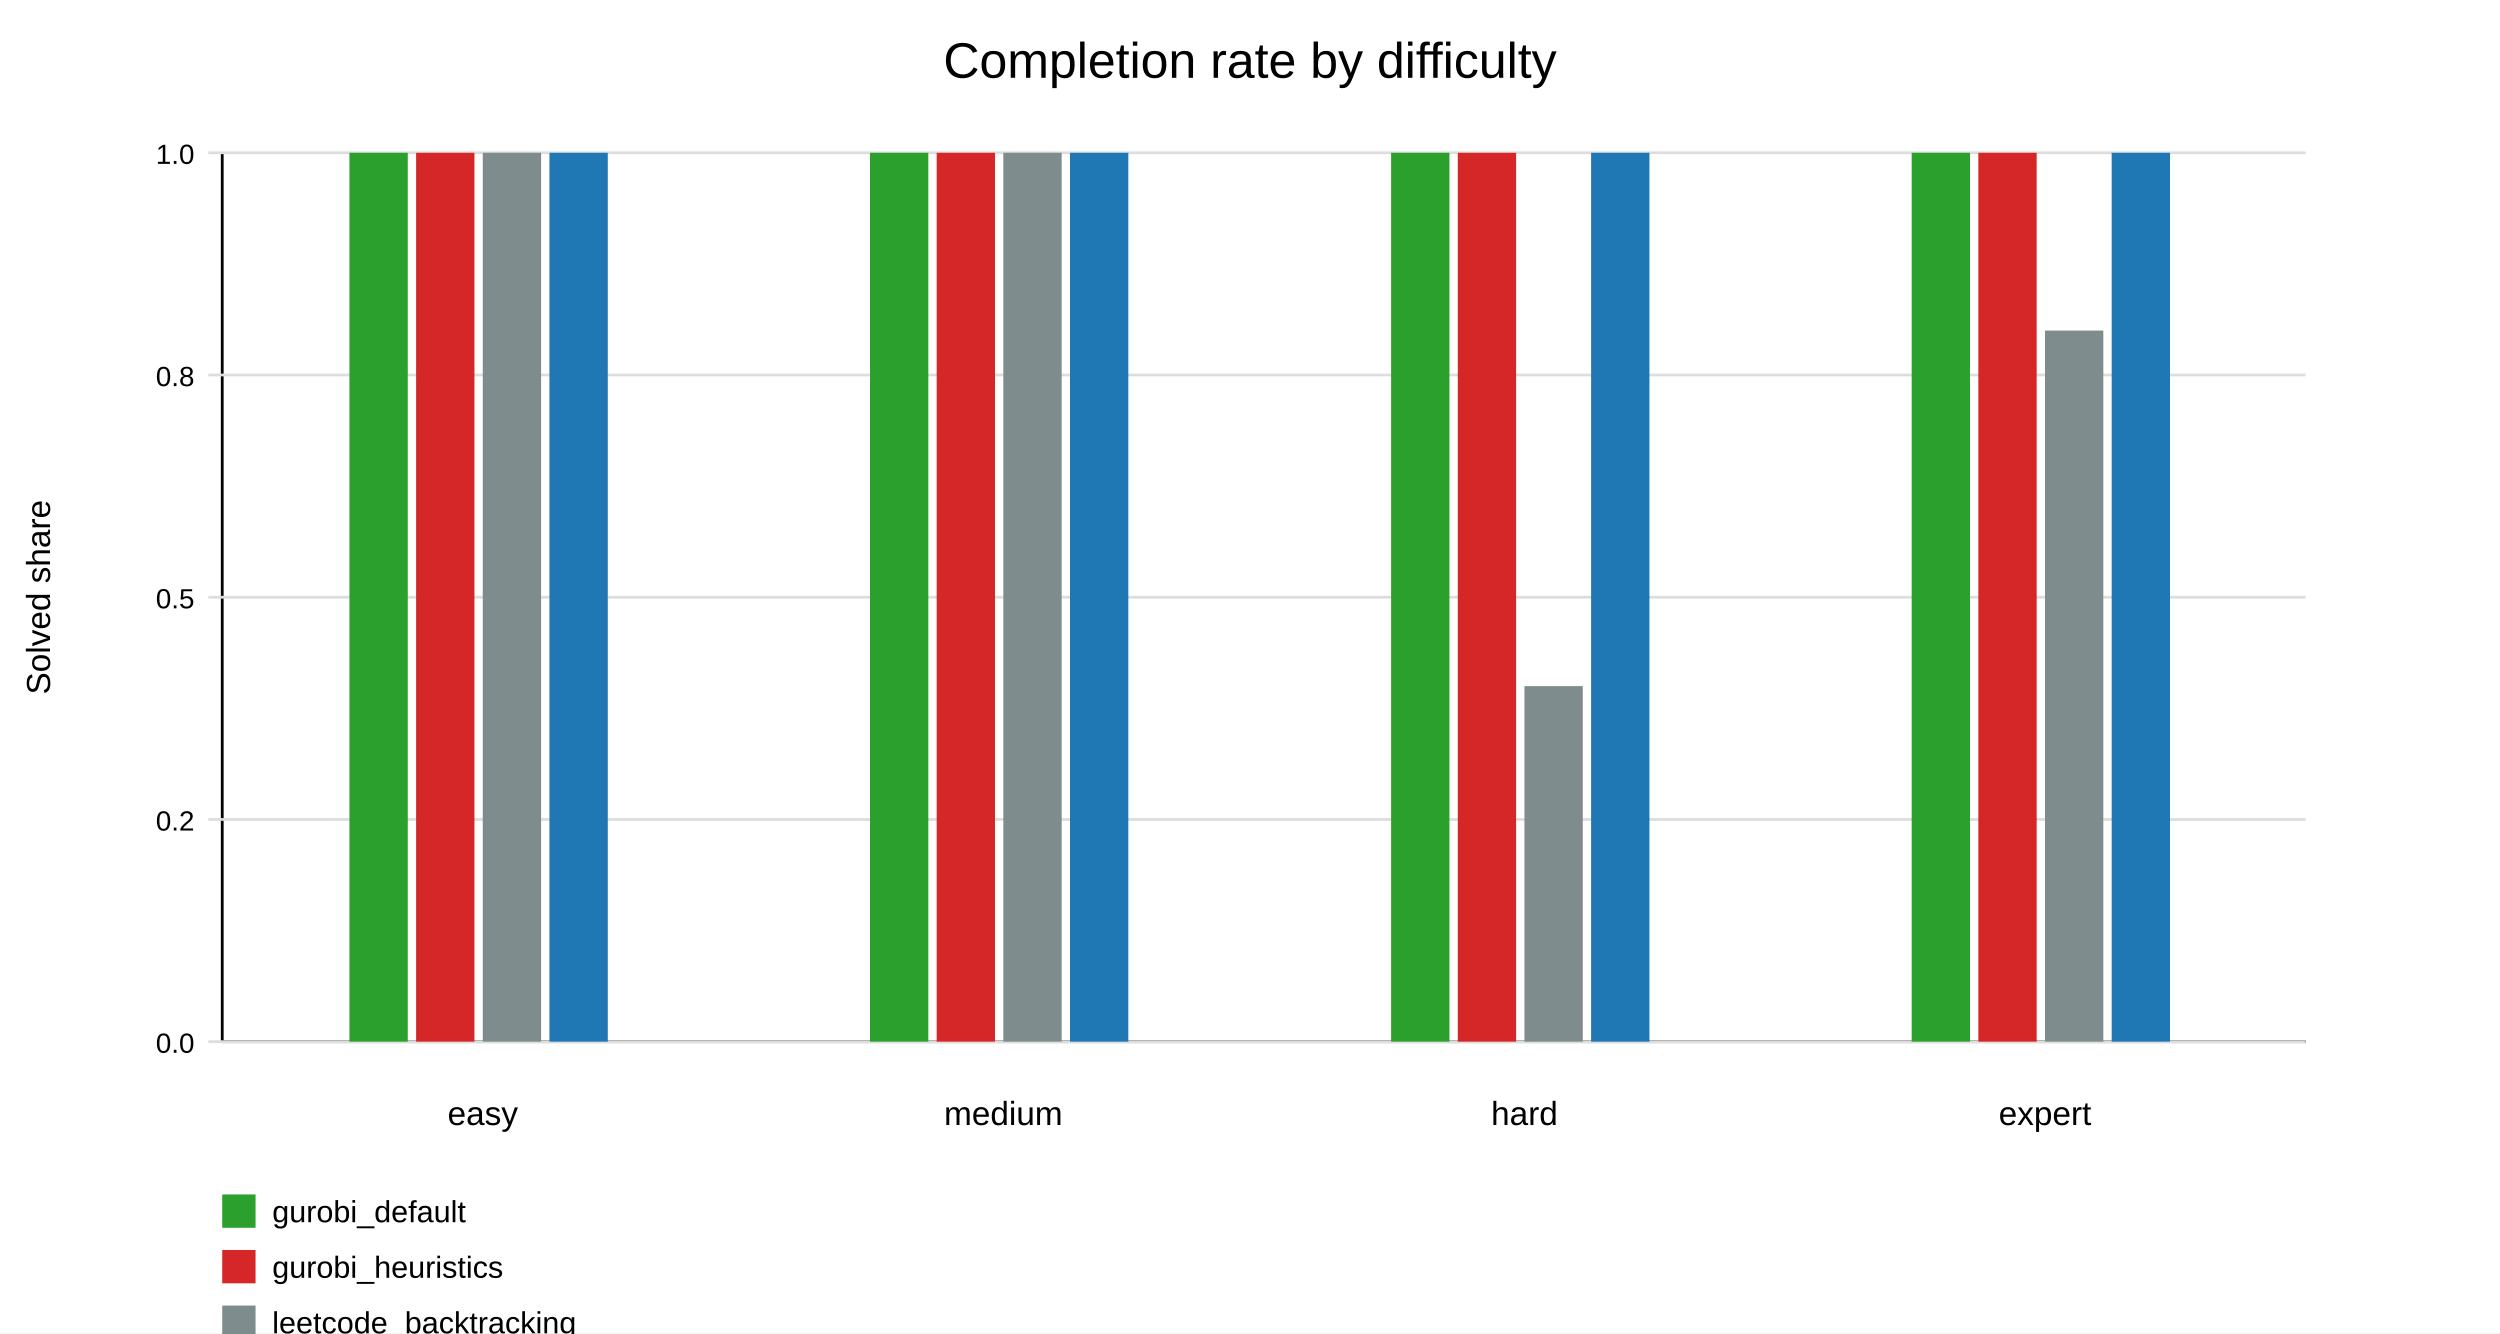
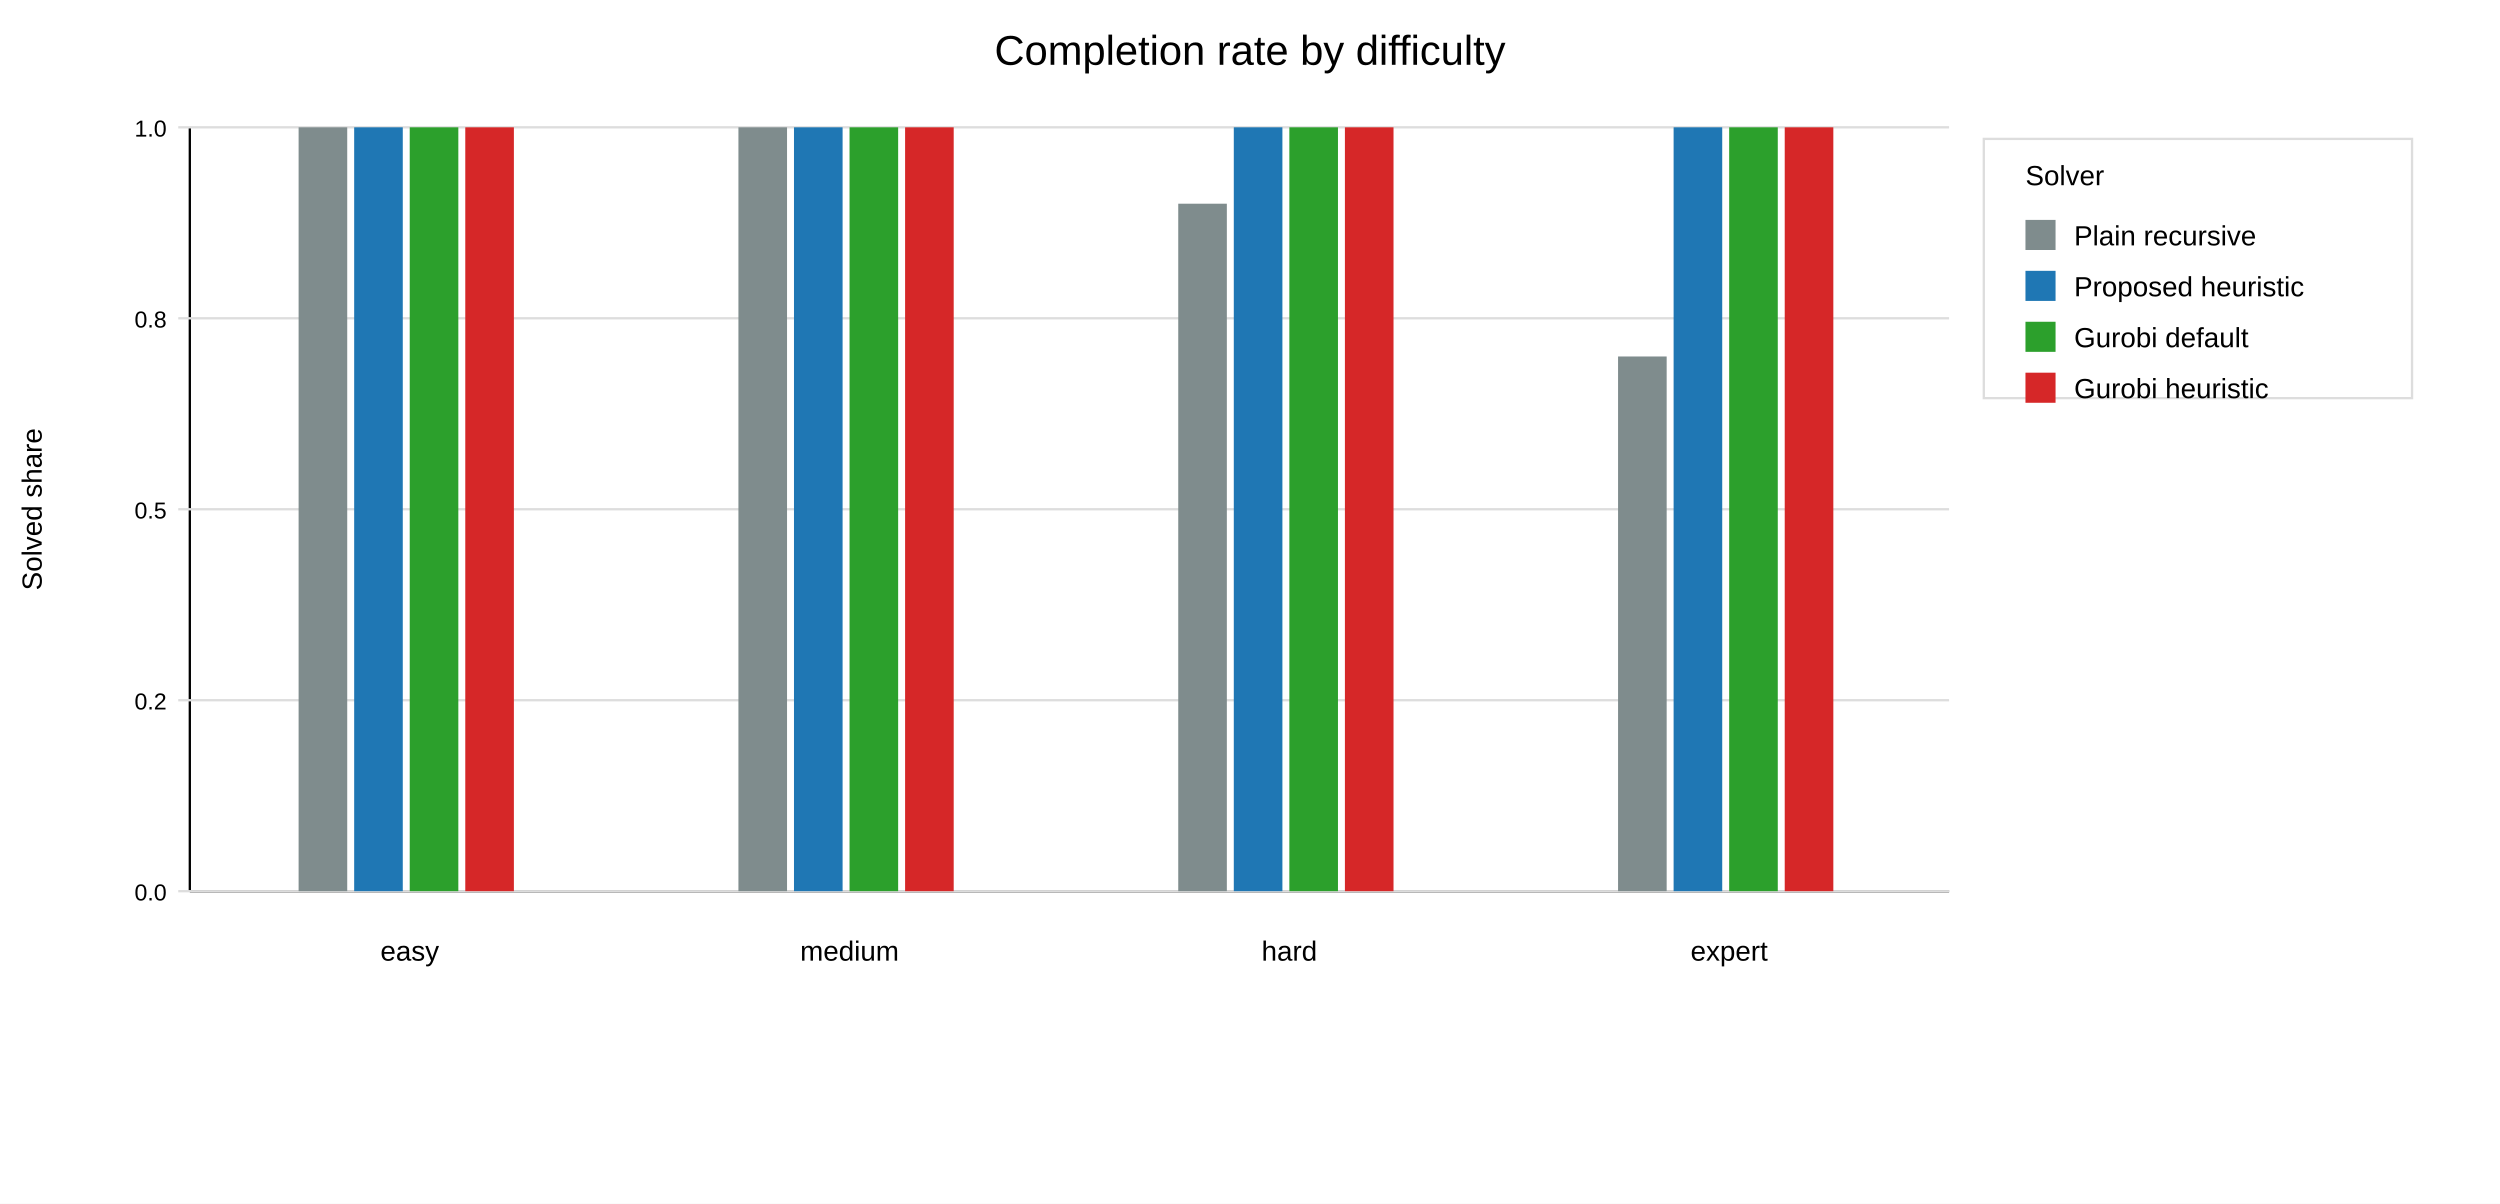
- <svg xmlns="http://www.w3.org/2000/svg" width="900" height="480" viewBox="0 0 900 480">
+ <svg xmlns="http://www.w3.org/2000/svg" width="1080" height="520" viewBox="0 0 1080 520">
  <rect width="100%" height="100%" fill="white" />
-   <text x="450.0" y="28.0" font-family="Arial, sans-serif" font-size="18" text-anchor="middle">Completion rate by difficulty</text>
-   <line x1="80" y1="375" x2="830" y2="375" stroke="black" />
-   <line x1="80" y1="55" x2="80" y2="375" stroke="black" />
-   <text transform="rotate(-90 18 215)" x="18.0" y="215.0" font-family="Arial, sans-serif" font-size="12" text-anchor="middle">Solved share</text>
-   <line x1="75" y1="375.0" x2="830" y2="375.0" stroke="#ddd" />
-   <text x="70.0" y="379.0" font-family="Arial, sans-serif" font-size="10" text-anchor="end">0.0</text>
-   <line x1="75" y1="295.0" x2="830" y2="295.0" stroke="#ddd" />
-   <text x="70.0" y="299.0" font-family="Arial, sans-serif" font-size="10" text-anchor="end">0.2</text>
-   <line x1="75" y1="215.0" x2="830" y2="215.0" stroke="#ddd" />
-   <text x="70.0" y="219.0" font-family="Arial, sans-serif" font-size="10" text-anchor="end">0.5</text>
-   <line x1="75" y1="135.0" x2="830" y2="135.0" stroke="#ddd" />
-   <text x="70.0" y="139.0" font-family="Arial, sans-serif" font-size="10" text-anchor="end">0.8</text>
-   <line x1="75" y1="55.0" x2="830" y2="55.0" stroke="#ddd" />
-   <text x="70.0" y="59.0" font-family="Arial, sans-serif" font-size="10" text-anchor="end">1.0</text>
-   <text x="173.8" y="405.0" font-family="Arial, sans-serif" font-size="12" text-anchor="middle">easy</text>
-   <rect x="125.8" y="55.0" width="21.0" height="320.0" fill="#2ca02c" />
-   <rect x="149.8" y="55.0" width="21.0" height="320.0" fill="#d62728" />
-   <rect x="173.8" y="55.0" width="21.0" height="320.0" fill="#7f8c8d" />
-   <rect x="197.8" y="55.0" width="21.0" height="320.0" fill="#1f77b4" />
-   <text x="361.2" y="405.0" font-family="Arial, sans-serif" font-size="12" text-anchor="middle">medium</text>
-   <rect x="313.2" y="55.0" width="21.0" height="320.0" fill="#2ca02c" />
-   <rect x="337.2" y="55.0" width="21.0" height="320.0" fill="#d62728" />
-   <rect x="361.2" y="55.0" width="21.0" height="320.0" fill="#7f8c8d" />
-   <rect x="385.2" y="55.0" width="21.0" height="320.0" fill="#1f77b4" />
-   <text x="548.8" y="405.0" font-family="Arial, sans-serif" font-size="12" text-anchor="middle">hard</text>
-   <rect x="500.8" y="55.0" width="21.0" height="320.0" fill="#2ca02c" />
-   <rect x="524.8" y="55.0" width="21.0" height="320.0" fill="#d62728" />
-   <rect x="548.8" y="247.0" width="21.0" height="128.0" fill="#7f8c8d" />
-   <rect x="572.8" y="55.0" width="21.0" height="320.0" fill="#1f77b4" />
-   <text x="736.2" y="405.0" font-family="Arial, sans-serif" font-size="12" text-anchor="middle">expert</text>
-   <rect x="688.2" y="55.0" width="21.0" height="320.0" fill="#2ca02c" />
-   <rect x="712.2" y="55.0" width="21.0" height="320.0" fill="#d62728" />
-   <rect x="736.2" y="119.0" width="21.0" height="256.0" fill="#7f8c8d" />
-   <rect x="760.2" y="55.0" width="21.0" height="320.0" fill="#1f77b4" />
-   <rect x="80" y="430" width="12" height="12" fill="#2ca02c" />
-   <text x="98.0" y="440.0" font-family="Arial, sans-serif" font-size="11" text-anchor="start">gurobi_default</text>
-   <rect x="80" y="450" width="12" height="12" fill="#d62728" />
-   <text x="98.0" y="460.0" font-family="Arial, sans-serif" font-size="11" text-anchor="start">gurobi_heuristics</text>
-   <rect x="80" y="470" width="12" height="12" fill="#7f8c8d" />
-   <text x="98.0" y="480.0" font-family="Arial, sans-serif" font-size="11" text-anchor="start">leetcode_backtracking</text>
-   <rect x="80" y="490" width="12" height="12" fill="#1f77b4" />
-   <text x="98.0" y="500.0" font-family="Arial, sans-serif" font-size="11" text-anchor="start">proposed_heuristic</text>
+   <text x="540.0" y="28.0" font-family="Arial, sans-serif" font-size="18" text-anchor="middle">Completion rate by difficulty</text>
+   <line x1="82" y1="385" x2="842" y2="385" stroke="black" />
+   <line x1="82" y1="55" x2="82" y2="385" stroke="black" />
+   <text transform="rotate(-90 18 220)" x="18.0" y="220.0" font-family="Arial, sans-serif" font-size="12" text-anchor="middle">Solved share</text>
+   <line x1="77" y1="385.0" x2="842" y2="385.0" stroke="#ddd" />
+   <text x="72.0" y="389.0" font-family="Arial, sans-serif" font-size="10" text-anchor="end">0.0</text>
+   <line x1="77" y1="302.5" x2="842" y2="302.5" stroke="#ddd" />
+   <text x="72.0" y="306.5" font-family="Arial, sans-serif" font-size="10" text-anchor="end">0.2</text>
+   <line x1="77" y1="220.0" x2="842" y2="220.0" stroke="#ddd" />
+   <text x="72.0" y="224.0" font-family="Arial, sans-serif" font-size="10" text-anchor="end">0.5</text>
+   <line x1="77" y1="137.5" x2="842" y2="137.5" stroke="#ddd" />
+   <text x="72.0" y="141.5" font-family="Arial, sans-serif" font-size="10" text-anchor="end">0.8</text>
+   <line x1="77" y1="55.0" x2="842" y2="55.0" stroke="#ddd" />
+   <text x="72.0" y="59.0" font-family="Arial, sans-serif" font-size="10" text-anchor="end">1.0</text>
+   <text x="177.0" y="415.0" font-family="Arial, sans-serif" font-size="12" text-anchor="middle">easy</text>
+   <rect x="129.0" y="55.0" width="21.0" height="330.0" fill="#7f8c8d" />
+   <rect x="153.0" y="55.0" width="21.0" height="330.0" fill="#1f77b4" />
+   <rect x="177.0" y="55.0" width="21.0" height="330.0" fill="#2ca02c" />
+   <rect x="201.0" y="55.0" width="21.0" height="330.0" fill="#d62728" />
+   <text x="367.0" y="415.0" font-family="Arial, sans-serif" font-size="12" text-anchor="middle">medium</text>
+   <rect x="319.0" y="55.0" width="21.0" height="330.0" fill="#7f8c8d" />
+   <rect x="343.0" y="55.0" width="21.0" height="330.0" fill="#1f77b4" />
+   <rect x="367.0" y="55.0" width="21.0" height="330.0" fill="#2ca02c" />
+   <rect x="391.0" y="55.0" width="21.0" height="330.0" fill="#d62728" />
+   <text x="557.0" y="415.0" font-family="Arial, sans-serif" font-size="12" text-anchor="middle">hard</text>
+   <rect x="509.0" y="88.0" width="21.0" height="297.0" fill="#7f8c8d" />
+   <rect x="533.0" y="55.0" width="21.0" height="330.0" fill="#1f77b4" />
+   <rect x="557.0" y="55.0" width="21.0" height="330.0" fill="#2ca02c" />
+   <rect x="581.0" y="55.0" width="21.0" height="330.0" fill="#d62728" />
+   <text x="747.0" y="415.0" font-family="Arial, sans-serif" font-size="12" text-anchor="middle">expert</text>
+   <rect x="699.0" y="154.0" width="21.0" height="231.0" fill="#7f8c8d" />
+   <rect x="723.0" y="55.0" width="21.0" height="330.0" fill="#1f77b4" />
+   <rect x="747.0" y="55.0" width="21.0" height="330.0" fill="#2ca02c" />
+   <rect x="771.0" y="55.0" width="21.0" height="330.0" fill="#d62728" />
+   <rect x="857" y="60" width="185" height="112" fill="#fff" stroke="#ddd" />
+   <text x="875.0" y="80.0" font-family="Arial, sans-serif" font-size="12" text-anchor="start">Solver</text>
+   <rect x="875" y="95" width="13" height="13" fill="#7f8c8d" />
+   <text x="896.0" y="106.0" font-family="Arial, sans-serif" font-size="12" text-anchor="start">Plain recursive</text>
+   <rect x="875" y="117" width="13" height="13" fill="#1f77b4" />
+   <text x="896.0" y="128.0" font-family="Arial, sans-serif" font-size="12" text-anchor="start">Proposed heuristic</text>
+   <rect x="875" y="139" width="13" height="13" fill="#2ca02c" />
+   <text x="896.0" y="150.0" font-family="Arial, sans-serif" font-size="12" text-anchor="start">Gurobi default</text>
+   <rect x="875" y="161" width="13" height="13" fill="#d62728" />
+   <text x="896.0" y="172.0" font-family="Arial, sans-serif" font-size="12" text-anchor="start">Gurobi heuristic</text>
</svg>
